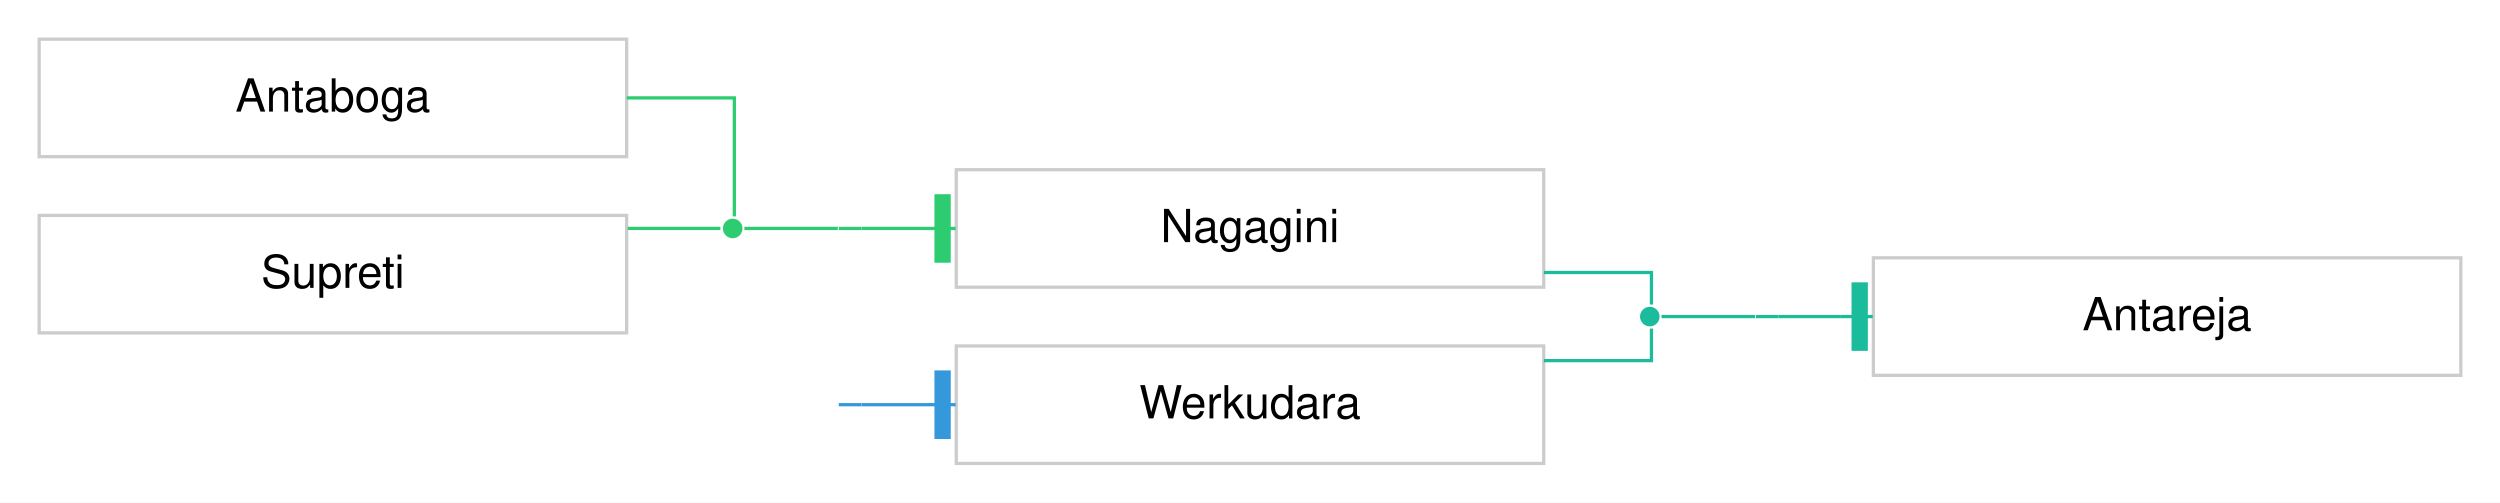
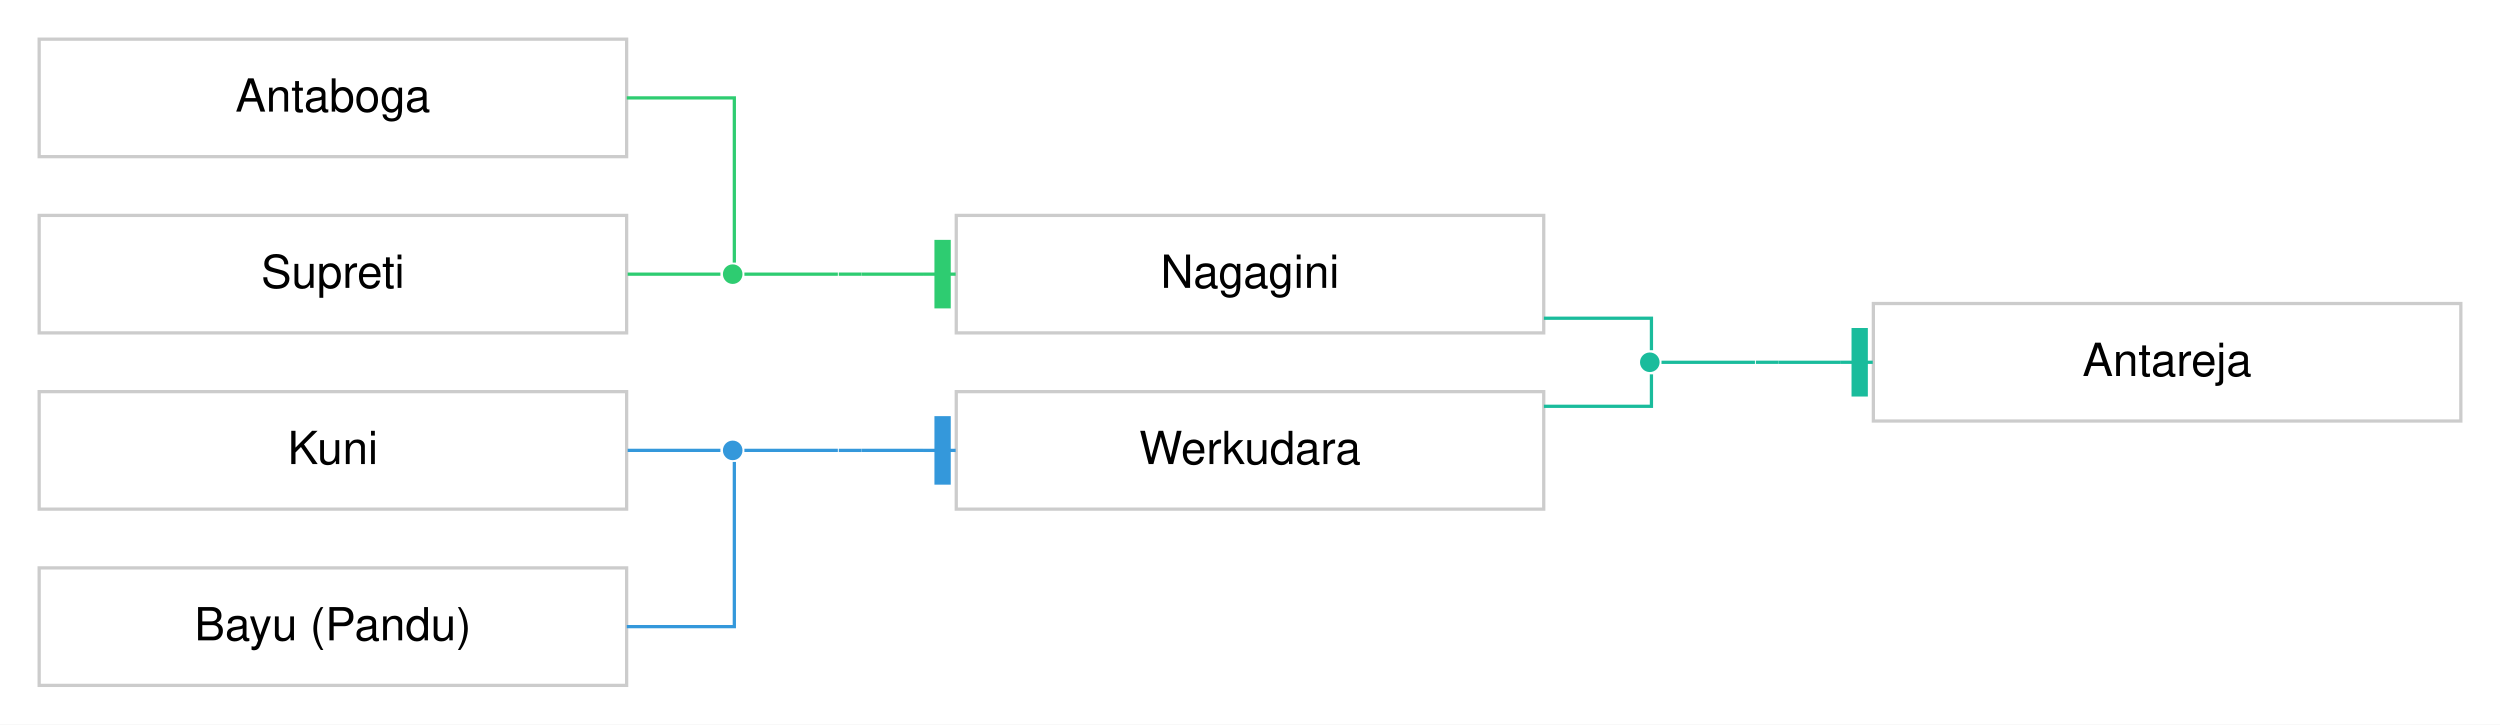
- <svg xmlns="http://www.w3.org/2000/svg" width="766pt" height="154pt" viewBox="0.00 0.00 766.00 154.00">
-   <g id="graph0" class="graph" transform="scale(1 1) rotate(0) translate(4 150)">
-     <polygon fill="white" stroke="none" points="-4,4 -4,-150 762,-150 762,4 -4,4" />
+ <svg xmlns="http://www.w3.org/2000/svg" width="766pt" height="222pt" viewBox="0.00 0.00 766.00 222.00">
+   <g id="graph0" class="graph" transform="scale(1 1) rotate(0) translate(4 218)">
+     <polygon fill="white" stroke="none" points="-4,4 -4,-218 762,-218 762,4 -4,4" />
    <g id="clust1" class="cluster" />
    <g id="clust4" class="cluster" />
    <g id="clust7" class="cluster" />
    <g id="node1" class="node">
-       <ellipse fill="#1abc9c" stroke="white" cx="501.5" cy="-53" rx="3.5" ry="3.5" />
+       <ellipse fill="#1abc9c" stroke="white" cx="501.5" cy="-107" rx="3.5" ry="3.5" />
    </g>
    <g id="node4" class="node">
-       <polygon fill="#1abc9c" stroke="#cccccc" stroke-width="0" points="541,-53.5 534,-53.5 534,-52.5 541,-52.5 541,-53.5" />
+       <polygon fill="#1abc9c" stroke="#cccccc" stroke-width="0" points="541,-107.5 534,-107.5 534,-106.5 541,-106.5 541,-107.5" />
    </g>
    <g id="edge3" class="edge">
-       <path fill="none" stroke="#1abc9c" d="M505.083,-53C511.913,-53 526.732,-53 533.715,-53" />
+       <path fill="none" stroke="#1abc9c" d="M505.083,-107C511.913,-107 526.732,-107 533.715,-107" />
    </g>
    <g id="node2" class="node">
-       <polygon fill="white" stroke="#cccccc" points="469,-98 289,-98 289,-62 469,-62 469,-98" />
-       <text text-anchor="middle" x="379" y="-75.8" font-family="Helvetica, Arial, sans-serif" font-size="14.00">Nagagini</text>
+       <polygon fill="white" stroke="#cccccc" points="469,-152 289,-152 289,-116 469,-116 469,-152" />
+       <text text-anchor="middle" x="379" y="-129.8" font-family="Helvetica, Arial, sans-serif" font-size="14.00">Nagagini</text>
    </g>
    <g id="edge1" class="edge">
-       <path fill="none" stroke="#1abc9c" d="M469.038,-66.5C487.794,-66.5 502,-66.5 502,-66.5 502,-66.5 502,-60.686 502,-56.689" />
+       <path fill="none" stroke="#1abc9c" d="M469.038,-120.5C487.794,-120.5 502,-120.5 502,-120.5 502,-120.5 502,-114.686 502,-110.689" />
    </g>
    <g id="node3" class="node">
-       <polygon fill="white" stroke="#cccccc" points="469,-44 289,-44 289,-8 469,-8 469,-44" />
-       <text text-anchor="middle" x="379" y="-21.8" font-family="Helvetica, Arial, sans-serif" font-size="14.00">Werkudara</text>
+       <polygon fill="white" stroke="#cccccc" points="469,-98 289,-98 289,-62 469,-62 469,-98" />
+       <text text-anchor="middle" x="379" y="-75.8" font-family="Helvetica, Arial, sans-serif" font-size="14.00">Werkudara</text>
    </g>
    <g id="edge2" class="edge">
-       <path fill="none" stroke="#1abc9c" d="M469.038,-39.5C487.794,-39.5 502,-39.5 502,-39.5 502,-39.5 502,-45.314 502,-49.311" />
+       <path fill="none" stroke="#1abc9c" d="M469.038,-93.5C487.794,-93.5 502,-93.5 502,-93.5 502,-93.5 502,-99.314 502,-103.311" />
    </g>
    <g id="node5" class="node">
-       <polygon fill="white" stroke="#cccccc" points="750,-71 570,-71 570,-35 750,-35 750,-71" />
-       <text text-anchor="middle" x="660" y="-48.8" font-family="Helvetica, Arial, sans-serif" font-size="14.00">Antareja</text>
+       <polygon fill="white" stroke="#cccccc" points="750,-125 570,-125 570,-89 750,-89 750,-125" />
+       <text text-anchor="middle" x="660" y="-102.8" font-family="Helvetica, Arial, sans-serif" font-size="14.00">Antareja</text>
    </g>
    <g id="edge4" class="edge">
-       <path fill="none" stroke="#1abc9c" d="M541.034,-53C541.034,-53 559.811,-53 559.811,-53" />
-       <polygon fill="#1abc9c" stroke="#1abc9c" points="567.81,-43 567.811,-63 563.811,-63 563.81,-43 567.81,-43" />
-       <polyline fill="none" stroke="#1abc9c" points="569.811,-53 559.811,-53 " />
+       <path fill="none" stroke="#1abc9c" d="M541.034,-107C541.034,-107 559.811,-107 559.811,-107" />
+       <polygon fill="#1abc9c" stroke="#1abc9c" points="567.81,-97 567.811,-117 563.811,-117 563.81,-97 567.81,-97" />
+       <polyline fill="none" stroke="#1abc9c" points="569.811,-107 559.811,-107 " />
    </g>
    <g id="node6" class="node">
-       <ellipse fill="#2ecc71" stroke="white" cx="220.5" cy="-80" rx="3.5" ry="3.5" />
+       <ellipse fill="#2ecc71" stroke="white" cx="220.5" cy="-134" rx="3.5" ry="3.5" />
    </g>
    <g id="node9" class="node">
-       <polygon fill="#2ecc71" stroke="#cccccc" stroke-width="0" points="260,-80.5 253,-80.5 253,-79.5 260,-79.5 260,-80.5" />
+       <polygon fill="#2ecc71" stroke="#cccccc" stroke-width="0" points="260,-134.5 253,-134.5 253,-133.5 260,-133.5 260,-134.5" />
    </g>
    <g id="edge7" class="edge">
-       <path fill="none" stroke="#2ecc71" d="M224.083,-80C230.913,-80 245.732,-80 252.715,-80" />
+       <path fill="none" stroke="#2ecc71" d="M224.083,-134C230.913,-134 245.732,-134 252.715,-134" />
    </g>
    <g id="node7" class="node">
-       <polygon fill="white" stroke="#cccccc" points="188,-138 8,-138 8,-102 188,-102 188,-138" />
-       <text text-anchor="middle" x="98" y="-115.8" font-family="Helvetica, Arial, sans-serif" font-size="14.00">Antaboga</text>
+       <polygon fill="white" stroke="#cccccc" points="188,-206 8,-206 8,-170 188,-170 188,-206" />
+       <text text-anchor="middle" x="98" y="-183.8" font-family="Helvetica, Arial, sans-serif" font-size="14.00">Antaboga</text>
    </g>
    <g id="edge5" class="edge">
-       <path fill="none" stroke="#2ecc71" d="M188.038,-120C206.794,-120 221,-120 221,-120 221,-120 221,-93.594 221,-83.691" />
+       <path fill="none" stroke="#2ecc71" d="M188.038,-188C206.794,-188 221,-188 221,-188 221,-188 221,-149.557 221,-137.543" />
    </g>
    <g id="node8" class="node">
-       <polygon fill="white" stroke="#cccccc" points="188,-84 8,-84 8,-48 188,-48 188,-84" />
-       <text text-anchor="middle" x="98" y="-61.8" font-family="Helvetica, Arial, sans-serif" font-size="14.00">Supreti</text>
+       <polygon fill="white" stroke="#cccccc" points="188,-152 8,-152 8,-116 188,-116 188,-152" />
+       <text text-anchor="middle" x="98" y="-129.8" font-family="Helvetica, Arial, sans-serif" font-size="14.00">Supreti</text>
    </g>
    <g id="edge6" class="edge">
-       <path fill="none" stroke="#2ecc71" d="M188.315,-80C200.938,-80 211.417,-80 216.733,-80" />
+       <path fill="none" stroke="#2ecc71" d="M188.315,-134C200.938,-134 211.417,-134 216.733,-134" />
    </g>
    <g id="edge8" class="edge">
-       <path fill="none" stroke="#2ecc71" d="M260.034,-80C260.034,-80 278.811,-80 278.811,-80" />
-       <polygon fill="#2ecc71" stroke="#2ecc71" points="286.81,-70 286.811,-90 282.811,-90 282.81,-70 286.81,-70" />
-       <polyline fill="none" stroke="#2ecc71" points="288.811,-80 278.811,-80 " />
+       <path fill="none" stroke="#2ecc71" d="M260.034,-134C260.034,-134 278.811,-134 278.811,-134" />
+       <polygon fill="#2ecc71" stroke="#2ecc71" points="286.81,-124 286.811,-144 282.811,-144 282.81,-124 286.81,-124" />
+       <polyline fill="none" stroke="#2ecc71" points="288.811,-134 278.811,-134 " />
    </g>
    <g id="node10" class="node">
-       <polygon fill="#3498db" stroke="#cccccc" stroke-width="0" points="260,-26.5 253,-26.5 253,-25.5 260,-25.5 260,-26.5" />
+       <ellipse fill="#3498db" stroke="white" cx="220.5" cy="-80" rx="3.5" ry="3.5" />
+     </g>
+     <g id="node13" class="node">
+       <polygon fill="#3498db" stroke="#cccccc" stroke-width="0" points="260,-80.5 253,-80.5 253,-79.5 260,-79.5 260,-80.5" />
+     </g>
+     <g id="edge11" class="edge">
+       <path fill="none" stroke="#3498db" d="M224.083,-80C230.913,-80 245.732,-80 252.715,-80" />
+     </g>
+     <g id="node11" class="node">
+       <polygon fill="white" stroke="#cccccc" points="188,-98 8,-98 8,-62 188,-62 188,-98" />
+       <text text-anchor="middle" x="98" y="-75.8" font-family="Helvetica, Arial, sans-serif" font-size="14.00">Kuni</text>
    </g>
    <g id="edge9" class="edge">
-       <path fill="none" stroke="#3498db" d="M260.034,-26C260.034,-26 278.811,-26 278.811,-26" />
-       <polygon fill="#3498db" stroke="#3498db" points="286.81,-16 286.811,-36 282.811,-36 282.81,-16 286.81,-16" />
-       <polyline fill="none" stroke="#3498db" points="288.811,-26 278.811,-26 " />
+       <path fill="none" stroke="#3498db" d="M188.315,-80C200.938,-80 211.417,-80 216.733,-80" />
+     </g>
+     <g id="node12" class="node">
+       <polygon fill="white" stroke="#cccccc" points="188,-44 8,-44 8,-8 188,-8 188,-44" />
+       <text text-anchor="middle" x="98" y="-21.8" font-family="Helvetica, Arial, sans-serif" font-size="14.00">Bayu (Pandu)</text>
+     </g>
+     <g id="edge10" class="edge">
+       <path fill="none" stroke="#3498db" d="M188.038,-26C206.794,-26 221,-26 221,-26 221,-26 221,-64.443 221,-76.457" />
+     </g>
+     <g id="edge12" class="edge">
+       <path fill="none" stroke="#3498db" d="M260.034,-80C260.034,-80 278.811,-80 278.811,-80" />
+       <polygon fill="#3498db" stroke="#3498db" points="286.81,-70 286.811,-90 282.811,-90 282.81,-70 286.81,-70" />
+       <polyline fill="none" stroke="#3498db" points="288.811,-80 278.811,-80 " />
    </g>
  </g>
</svg>
